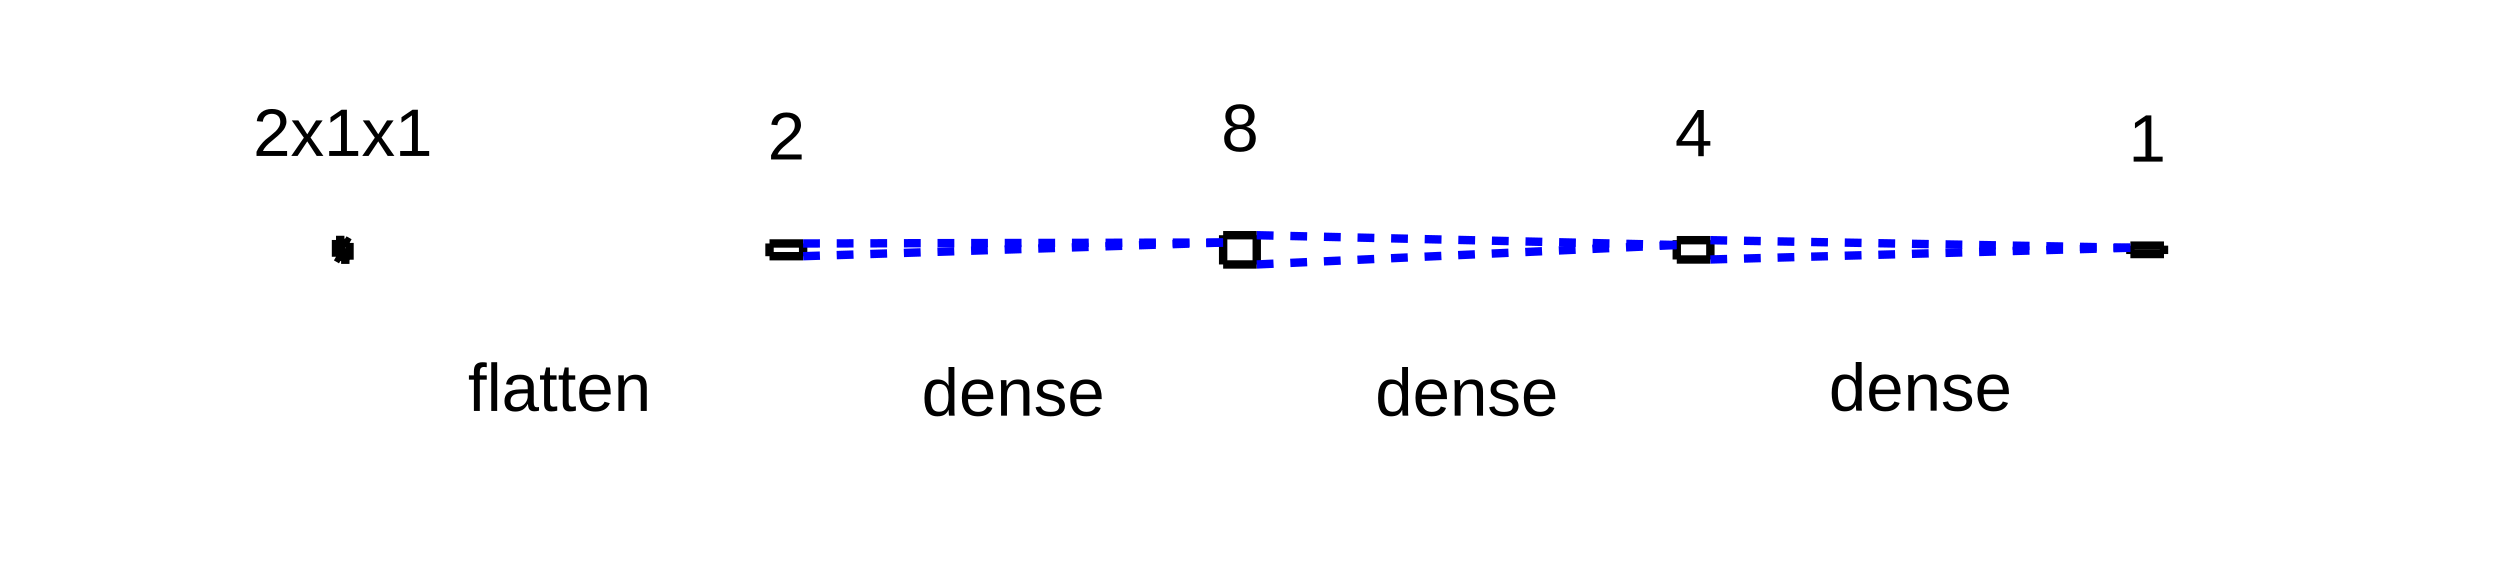
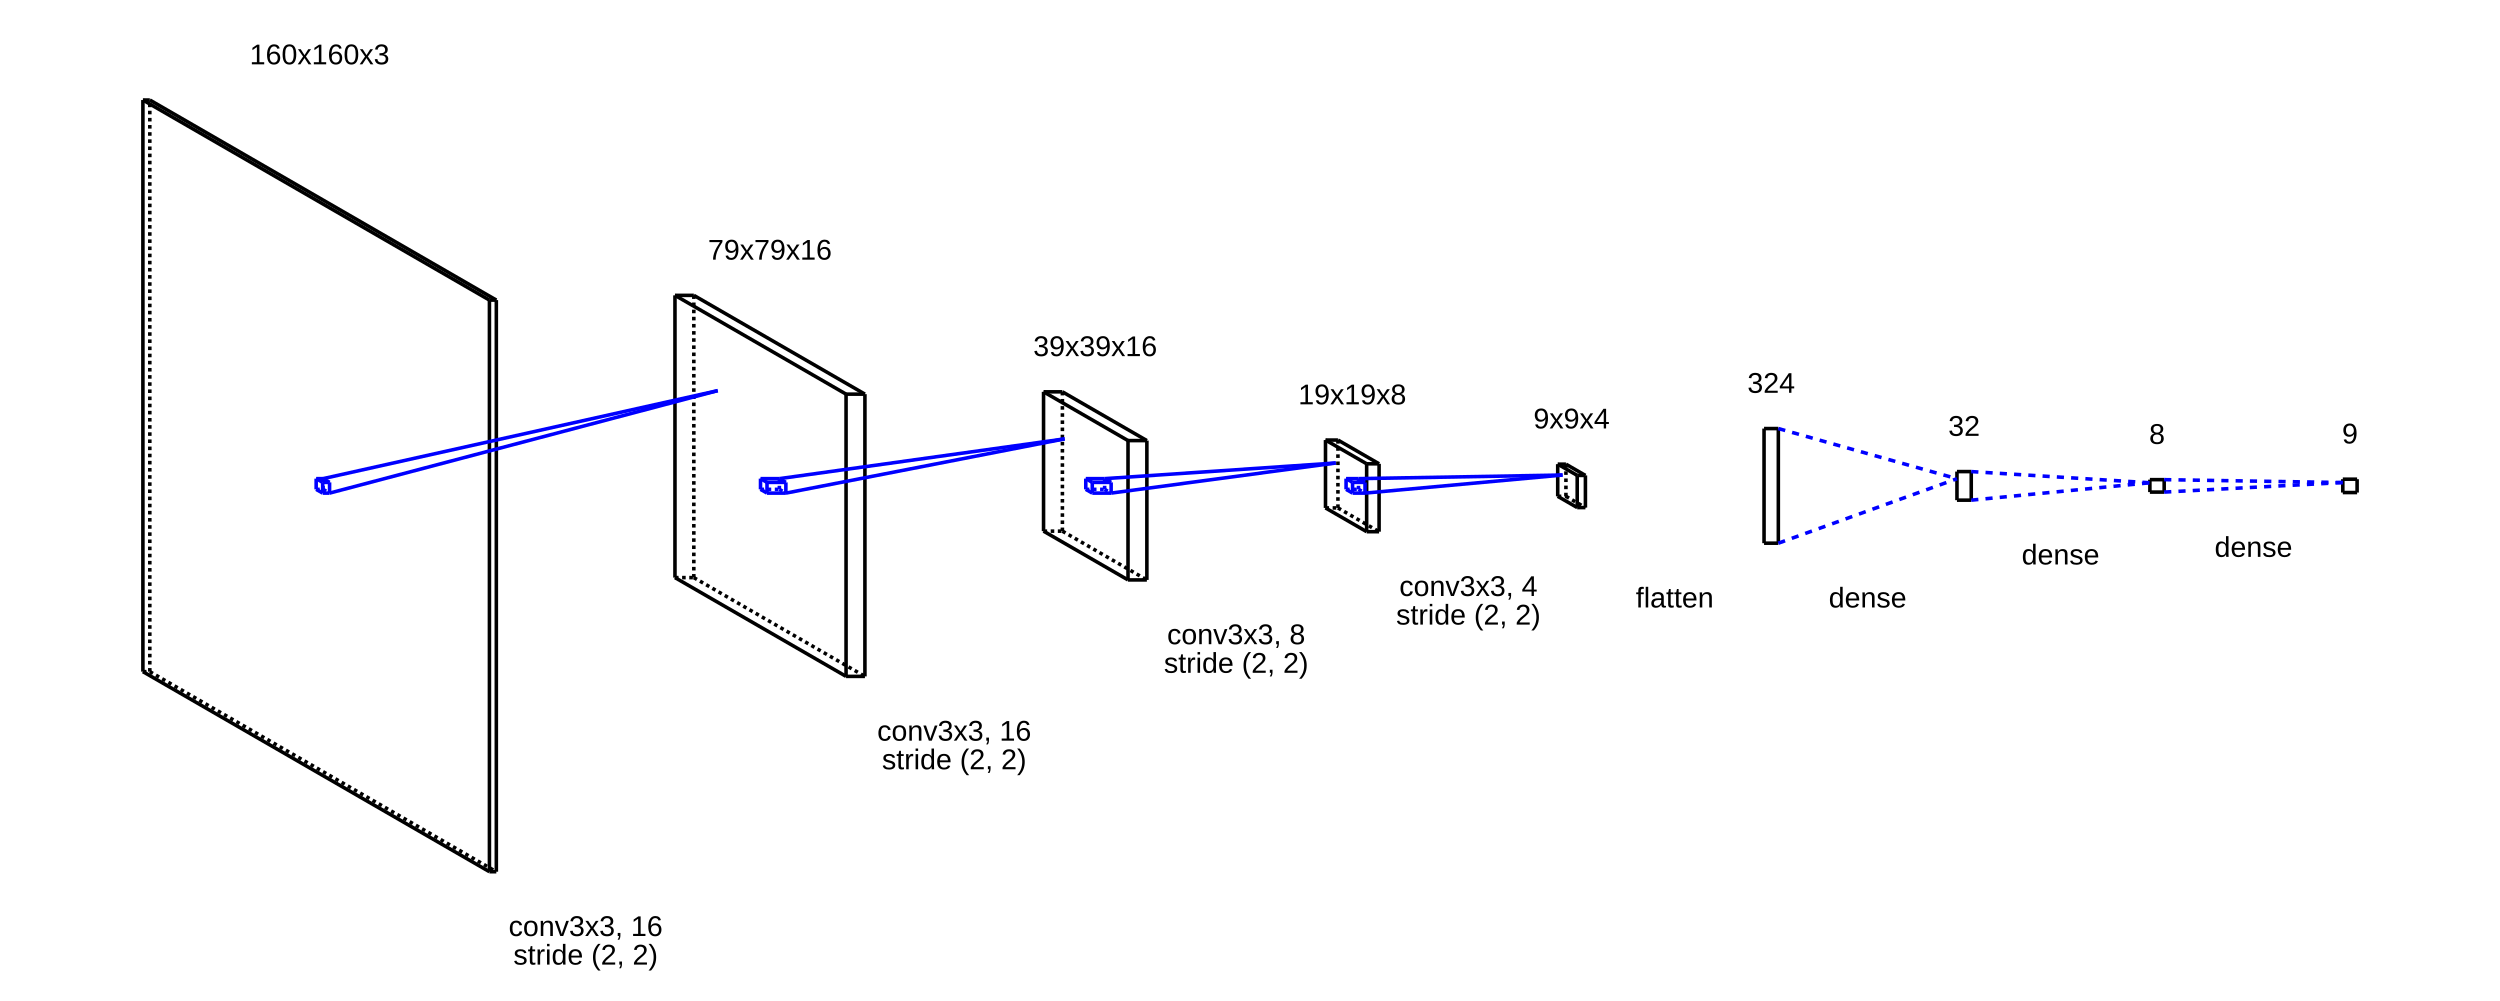
- <svg xmlns="http://www.w3.org/2000/svg" width="297.606" height="67.482" viewBox="-40 -29.741 297.606 67.482">
-   <line x1="0" y1="0.825" x2="0" y2="-1.175" stroke-width="1" stroke-dasharray="none" stroke="rgb(0, 0, 0)" />
-   <line x1="1.0" y1="0.825" x2="1.0" y2="-1.175" stroke-width="1" stroke-dasharray="1" stroke="rgb(0, 0, 0)" />
-   <line x1="0.606" y1="1.175" x2="0.606" y2="-0.825" stroke-width="1" stroke-dasharray="none" stroke="rgb(0, 0, 0)" />
-   <line x1="1.606" y1="1.175" x2="1.606" y2="-0.825" stroke-width="1" stroke-dasharray="none" stroke="rgb(0, 0, 0)" />
-   <line x1="0" y1="0.825" x2="0.606" y2="1.175" stroke-width="1" stroke-dasharray="none" stroke="rgb(0, 0, 0)" />
-   <line x1="0" y1="-1.175" x2="0.606" y2="-0.825" stroke-width="1" stroke-dasharray="none" stroke="rgb(0, 0, 0)" />
-   <line x1="1.0" y1="0.825" x2="1.606" y2="1.175" stroke-width="1" stroke-dasharray="1" stroke="rgb(0, 0, 0)" />
-   <line x1="1.0" y1="-1.175" x2="1.606" y2="-0.825" stroke-width="1" stroke-dasharray="none" stroke="rgb(0, 0, 0)" />
-   <line x1="0" y1="0.825" x2="1.0" y2="0.825" stroke-width="1" stroke-dasharray="1" stroke="rgb(0, 0, 0)" />
-   <line x1="0.606" y1="1.175" x2="1.606" y2="1.175" stroke-width="1" stroke-dasharray="none" stroke="rgb(0, 0, 0)" />
-   <line x1="0" y1="-1.175" x2="1.0" y2="-1.175" stroke-width="1" stroke-dasharray="none" stroke="rgb(0, 0, 0)" />
-   <line x1="0.606" y1="-0.825" x2="1.606" y2="-0.825" stroke-width="1" stroke-dasharray="none" stroke="rgb(0, 0, 0)" />
-   <text x="0.803" y="-11.175" font-family="arial" font-size="8px" text-anchor="middle" fill="rgb(0, 0, 0)">2x1x1</text>
-   <line x1="51.606" y1="-0.758" x2="51.606" y2="0.758" stroke-width="1" stroke-dasharray="none" stroke="rgb(0, 0, 0)" />
-   <line x1="51.606" y1="0.758" x2="55.606" y2="0.758" stroke-width="1" stroke-dasharray="none" stroke="rgb(0, 0, 0)" />
-   <line x1="55.606" y1="0.758" x2="55.606" y2="-0.758" stroke-width="1" stroke-dasharray="none" stroke="rgb(0, 0, 0)" />
-   <line x1="55.606" y1="-0.758" x2="51.606" y2="-0.758" stroke-width="1" stroke-dasharray="none" stroke="rgb(0, 0, 0)" />
-   <text x="53.606" y="-10.758" font-family="arial" font-size="8px" text-anchor="middle" fill="rgb(0, 0, 0)">2</text>
-   <line x1="105.606" y1="-1.741" x2="105.606" y2="1.741" stroke-width="1" stroke-dasharray="none" stroke="rgb(0, 0, 0)" />
-   <line x1="105.606" y1="1.741" x2="109.606" y2="1.741" stroke-width="1" stroke-dasharray="none" stroke="rgb(0, 0, 0)" />
-   <line x1="109.606" y1="1.741" x2="109.606" y2="-1.741" stroke-width="1" stroke-dasharray="none" stroke="rgb(0, 0, 0)" />
-   <line x1="109.606" y1="-1.741" x2="105.606" y2="-1.741" stroke-width="1" stroke-dasharray="none" stroke="rgb(0, 0, 0)" />
-   <text x="107.606" y="-11.741" font-family="arial" font-size="8px" text-anchor="middle" fill="rgb(0, 0, 0)">8</text>
-   <line x1="159.606" y1="-1.149" x2="159.606" y2="1.149" stroke-width="1" stroke-dasharray="none" stroke="rgb(0, 0, 0)" />
-   <line x1="159.606" y1="1.149" x2="163.606" y2="1.149" stroke-width="1" stroke-dasharray="none" stroke="rgb(0, 0, 0)" />
-   <line x1="163.606" y1="1.149" x2="163.606" y2="-1.149" stroke-width="1" stroke-dasharray="none" stroke="rgb(0, 0, 0)" />
-   <line x1="163.606" y1="-1.149" x2="159.606" y2="-1.149" stroke-width="1" stroke-dasharray="none" stroke="rgb(0, 0, 0)" />
-   <text x="161.606" y="-11.149" font-family="arial" font-size="8px" text-anchor="middle" fill="rgb(0, 0, 0)">4</text>
-   <line x1="213.606" y1="-0.5" x2="213.606" y2="0.5" stroke-width="1" stroke-dasharray="none" stroke="rgb(0, 0, 0)" />
-   <line x1="213.606" y1="0.5" x2="217.606" y2="0.5" stroke-width="1" stroke-dasharray="none" stroke="rgb(0, 0, 0)" />
-   <line x1="217.606" y1="0.5" x2="217.606" y2="-0.5" stroke-width="1" stroke-dasharray="none" stroke="rgb(0, 0, 0)" />
-   <line x1="217.606" y1="-0.5" x2="213.606" y2="-0.5" stroke-width="1" stroke-dasharray="none" stroke="rgb(0, 0, 0)" />
-   <text x="215.606" y="-10.5" font-family="arial" font-size="8px" text-anchor="middle" fill="rgb(0, 0, 0)">1</text>
-   <text x="26.606" y="19.175" font-family="arial" font-size="8px" text-anchor="middle" fill="rgb(0, 0, 0)">flatten</text>
-   <line x1="55.606" y1="-0.758" x2="105.606" y2="-0.871" stroke-width="1" stroke-dasharray="2" stroke="rgb(0, 0, 255)" />
-   <line x1="55.606" y1="0.758" x2="105.606" y2="-0.871" stroke-width="1" stroke-dasharray="2" stroke="rgb(0, 0, 255)" />
-   <text x="80.606" y="19.741" font-family="arial" font-size="8px" text-anchor="middle" fill="rgb(0, 0, 0)">dense</text>
-   <line x1="109.606" y1="-1.741" x2="159.606" y2="-0.574" stroke-width="1" stroke-dasharray="2" stroke="rgb(0, 0, 255)" />
-   <line x1="109.606" y1="1.741" x2="159.606" y2="-0.574" stroke-width="1" stroke-dasharray="2" stroke="rgb(0, 0, 255)" />
-   <text x="134.606" y="19.741" font-family="arial" font-size="8px" text-anchor="middle" fill="rgb(0, 0, 0)">dense</text>
-   <line x1="163.606" y1="-1.149" x2="213.606" y2="-0.25" stroke-width="1" stroke-dasharray="2" stroke="rgb(0, 0, 255)" />
-   <line x1="163.606" y1="1.149" x2="213.606" y2="-0.25" stroke-width="1" stroke-dasharray="2" stroke="rgb(0, 0, 255)" />
-   <text x="188.606" y="19.149" font-family="arial" font-size="8px" text-anchor="middle" fill="rgb(0, 0, 0)">dense</text>
+ <svg xmlns="http://www.w3.org/2000/svg" width="699.771" height="280.0" viewBox="-40 -136.0 699.771 280.0">
+   <line x1="0" y1="52.0" x2="0" y2="-108.0" stroke-width="1" stroke-dasharray="none" stroke="rgb(0, 0, 0)" />
+   <line x1="1.933" y1="52.0" x2="1.933" y2="-108.0" stroke-width="1" stroke-dasharray="1" stroke="rgb(0, 0, 0)" />
+   <line x1="96.995" y1="108.0" x2="96.995" y2="-52.0" stroke-width="1" stroke-dasharray="none" stroke="rgb(0, 0, 0)" />
+   <line x1="98.928" y1="108.0" x2="98.928" y2="-52.0" stroke-width="1" stroke-dasharray="none" stroke="rgb(0, 0, 0)" />
+   <line x1="0" y1="52.0" x2="96.995" y2="108.0" stroke-width="1" stroke-dasharray="none" stroke="rgb(0, 0, 0)" />
+   <line x1="0" y1="-108.0" x2="96.995" y2="-52.0" stroke-width="1" stroke-dasharray="none" stroke="rgb(0, 0, 0)" />
+   <line x1="1.933" y1="52.0" x2="98.928" y2="108.0" stroke-width="1" stroke-dasharray="1" stroke="rgb(0, 0, 0)" />
+   <line x1="1.933" y1="-108.0" x2="98.928" y2="-52.0" stroke-width="1" stroke-dasharray="none" stroke="rgb(0, 0, 0)" />
+   <line x1="0" y1="52.0" x2="1.933" y2="52.0" stroke-width="1" stroke-dasharray="1" stroke="rgb(0, 0, 0)" />
+   <line x1="96.995" y1="108.0" x2="98.928" y2="108.0" stroke-width="1" stroke-dasharray="none" stroke="rgb(0, 0, 0)" />
+   <line x1="0" y1="-108.0" x2="1.933" y2="-108.0" stroke-width="1" stroke-dasharray="none" stroke="rgb(0, 0, 0)" />
+   <line x1="96.995" y1="-52.0" x2="98.928" y2="-52.0" stroke-width="1" stroke-dasharray="none" stroke="rgb(0, 0, 0)" />
+   <text x="49.464" y="-118.0" font-family="arial" font-size="8px" text-anchor="middle" fill="rgb(0, 0, 0)">160x160x3</text>
+   <line x1="148.928" y1="25.675" x2="148.928" y2="-53.325" stroke-width="1" stroke-dasharray="none" stroke="rgb(0, 0, 0)" />
+   <line x1="154.206" y1="25.675" x2="154.206" y2="-53.325" stroke-width="1" stroke-dasharray="1" stroke="rgb(0, 0, 0)" />
+   <line x1="196.819" y1="53.325" x2="196.819" y2="-25.675" stroke-width="1" stroke-dasharray="none" stroke="rgb(0, 0, 0)" />
+   <line x1="202.097" y1="53.325" x2="202.097" y2="-25.675" stroke-width="1" stroke-dasharray="none" stroke="rgb(0, 0, 0)" />
+   <line x1="148.928" y1="25.675" x2="196.819" y2="53.325" stroke-width="1" stroke-dasharray="none" stroke="rgb(0, 0, 0)" />
+   <line x1="148.928" y1="-53.325" x2="196.819" y2="-25.675" stroke-width="1" stroke-dasharray="none" stroke="rgb(0, 0, 0)" />
+   <line x1="154.206" y1="25.675" x2="202.097" y2="53.325" stroke-width="1" stroke-dasharray="1" stroke="rgb(0, 0, 0)" />
+   <line x1="154.206" y1="-53.325" x2="202.097" y2="-25.675" stroke-width="1" stroke-dasharray="none" stroke="rgb(0, 0, 0)" />
+   <line x1="148.928" y1="25.675" x2="154.206" y2="25.675" stroke-width="1" stroke-dasharray="1" stroke="rgb(0, 0, 0)" />
+   <line x1="196.819" y1="53.325" x2="202.097" y2="53.325" stroke-width="1" stroke-dasharray="none" stroke="rgb(0, 0, 0)" />
+   <line x1="148.928" y1="-53.325" x2="154.206" y2="-53.325" stroke-width="1" stroke-dasharray="none" stroke="rgb(0, 0, 0)" />
+   <line x1="196.819" y1="-25.675" x2="202.097" y2="-25.675" stroke-width="1" stroke-dasharray="none" stroke="rgb(0, 0, 0)" />
+   <text x="175.513" y="-63.325" font-family="arial" font-size="8px" text-anchor="middle" fill="rgb(0, 0, 0)">79x79x16</text>
+   <line x1="252.097" y1="12.675" x2="252.097" y2="-26.325" stroke-width="1" stroke-dasharray="none" stroke="rgb(0, 0, 0)" />
+   <line x1="257.375" y1="12.675" x2="257.375" y2="-26.325" stroke-width="1" stroke-dasharray="1" stroke="rgb(0, 0, 0)" />
+   <line x1="275.74" y1="26.325" x2="275.74" y2="-12.675" stroke-width="1" stroke-dasharray="none" stroke="rgb(0, 0, 0)" />
+   <line x1="281.018" y1="26.325" x2="281.018" y2="-12.675" stroke-width="1" stroke-dasharray="none" stroke="rgb(0, 0, 0)" />
+   <line x1="252.097" y1="12.675" x2="275.74" y2="26.325" stroke-width="1" stroke-dasharray="none" stroke="rgb(0, 0, 0)" />
+   <line x1="252.097" y1="-26.325" x2="275.74" y2="-12.675" stroke-width="1" stroke-dasharray="none" stroke="rgb(0, 0, 0)" />
+   <line x1="257.375" y1="12.675" x2="281.018" y2="26.325" stroke-width="1" stroke-dasharray="1" stroke="rgb(0, 0, 0)" />
+   <line x1="257.375" y1="-26.325" x2="281.018" y2="-12.675" stroke-width="1" stroke-dasharray="none" stroke="rgb(0, 0, 0)" />
+   <line x1="252.097" y1="12.675" x2="257.375" y2="12.675" stroke-width="1" stroke-dasharray="1" stroke="rgb(0, 0, 0)" />
+   <line x1="275.74" y1="26.325" x2="281.018" y2="26.325" stroke-width="1" stroke-dasharray="none" stroke="rgb(0, 0, 0)" />
+   <line x1="252.097" y1="-26.325" x2="257.375" y2="-26.325" stroke-width="1" stroke-dasharray="none" stroke="rgb(0, 0, 0)" />
+   <line x1="275.74" y1="-12.675" x2="281.018" y2="-12.675" stroke-width="1" stroke-dasharray="none" stroke="rgb(0, 0, 0)" />
+   <text x="266.558" y="-36.325" font-family="arial" font-size="8px" text-anchor="middle" fill="rgb(0, 0, 0)">39x39x16</text>
+   <line x1="331.018" y1="6.175" x2="331.018" y2="-12.825" stroke-width="1" stroke-dasharray="none" stroke="rgb(0, 0, 0)" />
+   <line x1="334.5" y1="6.175" x2="334.5" y2="-12.825" stroke-width="1" stroke-dasharray="1" stroke="rgb(0, 0, 0)" />
+   <line x1="342.536" y1="12.825" x2="342.536" y2="-6.175" stroke-width="1" stroke-dasharray="none" stroke="rgb(0, 0, 0)" />
+   <line x1="346.018" y1="12.825" x2="346.018" y2="-6.175" stroke-width="1" stroke-dasharray="none" stroke="rgb(0, 0, 0)" />
+   <line x1="331.018" y1="6.175" x2="342.536" y2="12.825" stroke-width="1" stroke-dasharray="none" stroke="rgb(0, 0, 0)" />
+   <line x1="331.018" y1="-12.825" x2="342.536" y2="-6.175" stroke-width="1" stroke-dasharray="none" stroke="rgb(0, 0, 0)" />
+   <line x1="334.5" y1="6.175" x2="346.018" y2="12.825" stroke-width="1" stroke-dasharray="1" stroke="rgb(0, 0, 0)" />
+   <line x1="334.5" y1="-12.825" x2="346.018" y2="-6.175" stroke-width="1" stroke-dasharray="none" stroke="rgb(0, 0, 0)" />
+   <line x1="331.018" y1="6.175" x2="334.5" y2="6.175" stroke-width="1" stroke-dasharray="1" stroke="rgb(0, 0, 0)" />
+   <line x1="342.536" y1="12.825" x2="346.018" y2="12.825" stroke-width="1" stroke-dasharray="none" stroke="rgb(0, 0, 0)" />
+   <line x1="331.018" y1="-12.825" x2="334.5" y2="-12.825" stroke-width="1" stroke-dasharray="none" stroke="rgb(0, 0, 0)" />
+   <line x1="342.536" y1="-6.175" x2="346.018" y2="-6.175" stroke-width="1" stroke-dasharray="none" stroke="rgb(0, 0, 0)" />
+   <text x="338.518" y="-22.825" font-family="arial" font-size="8px" text-anchor="middle" fill="rgb(0, 0, 0)">19x19x8</text>
+   <line x1="396.018" y1="2.925" x2="396.018" y2="-6.075" stroke-width="1" stroke-dasharray="none" stroke="rgb(0, 0, 0)" />
+   <line x1="398.316" y1="2.925" x2="398.316" y2="-6.075" stroke-width="1" stroke-dasharray="1" stroke="rgb(0, 0, 0)" />
+   <line x1="401.474" y1="6.075" x2="401.474" y2="-2.925" stroke-width="1" stroke-dasharray="none" stroke="rgb(0, 0, 0)" />
+   <line x1="403.771" y1="6.075" x2="403.771" y2="-2.925" stroke-width="1" stroke-dasharray="none" stroke="rgb(0, 0, 0)" />
+   <line x1="396.018" y1="2.925" x2="401.474" y2="6.075" stroke-width="1" stroke-dasharray="none" stroke="rgb(0, 0, 0)" />
+   <line x1="396.018" y1="-6.075" x2="401.474" y2="-2.925" stroke-width="1" stroke-dasharray="none" stroke="rgb(0, 0, 0)" />
+   <line x1="398.316" y1="2.925" x2="403.771" y2="6.075" stroke-width="1" stroke-dasharray="1" stroke="rgb(0, 0, 0)" />
+   <line x1="398.316" y1="-6.075" x2="403.771" y2="-2.925" stroke-width="1" stroke-dasharray="none" stroke="rgb(0, 0, 0)" />
+   <line x1="396.018" y1="2.925" x2="398.316" y2="2.925" stroke-width="1" stroke-dasharray="1" stroke="rgb(0, 0, 0)" />
+   <line x1="401.474" y1="6.075" x2="403.771" y2="6.075" stroke-width="1" stroke-dasharray="none" stroke="rgb(0, 0, 0)" />
+   <line x1="396.018" y1="-6.075" x2="398.316" y2="-6.075" stroke-width="1" stroke-dasharray="none" stroke="rgb(0, 0, 0)" />
+   <line x1="401.474" y1="-2.925" x2="403.771" y2="-2.925" stroke-width="1" stroke-dasharray="none" stroke="rgb(0, 0, 0)" />
+   <text x="399.895" y="-16.075" font-family="arial" font-size="8px" text-anchor="middle" fill="rgb(0, 0, 0)">9x9x4</text>
+   <line x1="453.771" y1="-16.043" x2="453.771" y2="16.043" stroke-width="1" stroke-dasharray="none" stroke="rgb(0, 0, 0)" />
+   <line x1="453.771" y1="16.043" x2="457.771" y2="16.043" stroke-width="1" stroke-dasharray="none" stroke="rgb(0, 0, 0)" />
+   <line x1="457.771" y1="16.043" x2="457.771" y2="-16.043" stroke-width="1" stroke-dasharray="none" stroke="rgb(0, 0, 0)" />
+   <line x1="457.771" y1="-16.043" x2="453.771" y2="-16.043" stroke-width="1" stroke-dasharray="none" stroke="rgb(0, 0, 0)" />
+   <text x="455.771" y="-26.043" font-family="arial" font-size="8px" text-anchor="middle" fill="rgb(0, 0, 0)">324</text>
+   <line x1="507.771" y1="-4" x2="507.771" y2="4" stroke-width="1" stroke-dasharray="none" stroke="rgb(0, 0, 0)" />
+   <line x1="507.771" y1="4" x2="511.771" y2="4" stroke-width="1" stroke-dasharray="none" stroke="rgb(0, 0, 0)" />
+   <line x1="511.771" y1="4" x2="511.771" y2="-4" stroke-width="1" stroke-dasharray="none" stroke="rgb(0, 0, 0)" />
+   <line x1="511.771" y1="-4" x2="507.771" y2="-4" stroke-width="1" stroke-dasharray="none" stroke="rgb(0, 0, 0)" />
+   <text x="509.771" y="-14.0" font-family="arial" font-size="8px" text-anchor="middle" fill="rgb(0, 0, 0)">32</text>
+   <line x1="561.771" y1="-1.741" x2="561.771" y2="1.741" stroke-width="1" stroke-dasharray="none" stroke="rgb(0, 0, 0)" />
+   <line x1="561.771" y1="1.741" x2="565.771" y2="1.741" stroke-width="1" stroke-dasharray="none" stroke="rgb(0, 0, 0)" />
+   <line x1="565.771" y1="1.741" x2="565.771" y2="-1.741" stroke-width="1" stroke-dasharray="none" stroke="rgb(0, 0, 0)" />
+   <line x1="565.771" y1="-1.741" x2="561.771" y2="-1.741" stroke-width="1" stroke-dasharray="none" stroke="rgb(0, 0, 0)" />
+   <text x="563.771" y="-11.741" font-family="arial" font-size="8px" text-anchor="middle" fill="rgb(0, 0, 0)">8</text>
+   <line x1="615.771" y1="-1.869" x2="615.771" y2="1.869" stroke-width="1" stroke-dasharray="none" stroke="rgb(0, 0, 0)" />
+   <line x1="615.771" y1="1.869" x2="619.771" y2="1.869" stroke-width="1" stroke-dasharray="none" stroke="rgb(0, 0, 0)" />
+   <line x1="619.771" y1="1.869" x2="619.771" y2="-1.869" stroke-width="1" stroke-dasharray="none" stroke="rgb(0, 0, 0)" />
+   <line x1="619.771" y1="-1.869" x2="615.771" y2="-1.869" stroke-width="1" stroke-dasharray="none" stroke="rgb(0, 0, 0)" />
+   <text x="617.771" y="-11.869" font-family="arial" font-size="8px" text-anchor="middle" fill="rgb(0, 0, 0)">9</text>
+   <line x1="48.497" y1="0.975" x2="48.497" y2="-2.025" stroke-width="1" stroke-dasharray="none" stroke="rgb(0, 0, 255)" />
+   <line x1="50.431" y1="0.975" x2="50.431" y2="-2.025" stroke-width="1" stroke-dasharray="1" stroke="rgb(0, 0, 255)" />
+   <line x1="50.316" y1="2.025" x2="50.316" y2="-0.975" stroke-width="1" stroke-dasharray="none" stroke="rgb(0, 0, 255)" />
+   <line x1="52.249" y1="2.025" x2="52.249" y2="-0.975" stroke-width="1" stroke-dasharray="none" stroke="rgb(0, 0, 255)" />
+   <line x1="48.497" y1="0.975" x2="50.316" y2="2.025" stroke-width="1" stroke-dasharray="none" stroke="rgb(0, 0, 255)" />
+   <line x1="48.497" y1="-2.025" x2="50.316" y2="-0.975" stroke-width="1" stroke-dasharray="none" stroke="rgb(0, 0, 255)" />
+   <line x1="50.431" y1="0.975" x2="52.249" y2="2.025" stroke-width="1" stroke-dasharray="1" stroke="rgb(0, 0, 255)" />
+   <line x1="50.431" y1="-2.025" x2="52.249" y2="-0.975" stroke-width="1" stroke-dasharray="none" stroke="rgb(0, 0, 255)" />
+   <line x1="48.497" y1="0.975" x2="50.431" y2="0.975" stroke-width="1" stroke-dasharray="1" stroke="rgb(0, 0, 255)" />
+   <line x1="50.316" y1="2.025" x2="52.249" y2="2.025" stroke-width="1" stroke-dasharray="none" stroke="rgb(0, 0, 255)" />
+   <line x1="48.497" y1="-2.025" x2="50.431" y2="-2.025" stroke-width="1" stroke-dasharray="none" stroke="rgb(0, 0, 255)" />
+   <line x1="50.316" y1="-0.975" x2="52.249" y2="-0.975" stroke-width="1" stroke-dasharray="none" stroke="rgb(0, 0, 255)" />
+   <line x1="50.431" y1="-2.025" x2="160.901" y2="-26.662" stroke-width="1" stroke-dasharray="none" stroke="rgb(0, 0, 255)" />
+   <line x1="52.249" y1="2.025" x2="160.901" y2="-26.662" stroke-width="1" stroke-dasharray="none" stroke="rgb(0, 0, 255)" />
+   <text x="123.928" y="126.0" font-family="arial" font-size="8px" text-anchor="middle" fill="rgb(0, 0, 0)">conv3x3, 16</text>
+   <text x="123.928" y="134.0" font-family="arial" font-size="8px" text-anchor="middle" fill="rgb(0, 0, 0)">stride (2, 2)</text>
+   <line x1="172.874" y1="0.975" x2="172.874" y2="-2.025" stroke-width="1" stroke-dasharray="none" stroke="rgb(0, 0, 255)" />
+   <line x1="178.152" y1="0.975" x2="178.152" y2="-2.025" stroke-width="1" stroke-dasharray="1" stroke="rgb(0, 0, 255)" />
+   <line x1="174.692" y1="2.025" x2="174.692" y2="-0.975" stroke-width="1" stroke-dasharray="none" stroke="rgb(0, 0, 255)" />
+   <line x1="179.97" y1="2.025" x2="179.97" y2="-0.975" stroke-width="1" stroke-dasharray="none" stroke="rgb(0, 0, 255)" />
+   <line x1="172.874" y1="0.975" x2="174.692" y2="2.025" stroke-width="1" stroke-dasharray="none" stroke="rgb(0, 0, 255)" />
+   <line x1="172.874" y1="-2.025" x2="174.692" y2="-0.975" stroke-width="1" stroke-dasharray="none" stroke="rgb(0, 0, 255)" />
+   <line x1="178.152" y1="0.975" x2="179.97" y2="2.025" stroke-width="1" stroke-dasharray="1" stroke="rgb(0, 0, 255)" />
+   <line x1="178.152" y1="-2.025" x2="179.97" y2="-0.975" stroke-width="1" stroke-dasharray="none" stroke="rgb(0, 0, 255)" />
+   <line x1="172.874" y1="0.975" x2="178.152" y2="0.975" stroke-width="1" stroke-dasharray="1" stroke="rgb(0, 0, 255)" />
+   <line x1="174.692" y1="2.025" x2="179.97" y2="2.025" stroke-width="1" stroke-dasharray="none" stroke="rgb(0, 0, 255)" />
+   <line x1="172.874" y1="-2.025" x2="178.152" y2="-2.025" stroke-width="1" stroke-dasharray="none" stroke="rgb(0, 0, 255)" />
+   <line x1="174.692" y1="-0.975" x2="179.97" y2="-0.975" stroke-width="1" stroke-dasharray="none" stroke="rgb(0, 0, 255)" />
+   <line x1="178.152" y1="-2.025" x2="258.008" y2="-13.162" stroke-width="1" stroke-dasharray="none" stroke="rgb(0, 0, 255)" />
+   <line x1="179.97" y1="2.025" x2="258.008" y2="-13.162" stroke-width="1" stroke-dasharray="none" stroke="rgb(0, 0, 255)" />
+   <text x="227.097" y="71.325" font-family="arial" font-size="8px" text-anchor="middle" fill="rgb(0, 0, 0)">conv3x3, 16</text>
+   <text x="227.097" y="79.325" font-family="arial" font-size="8px" text-anchor="middle" fill="rgb(0, 0, 0)">stride (2, 2)</text>
+   <line x1="263.919" y1="0.975" x2="263.919" y2="-2.025" stroke-width="1" stroke-dasharray="none" stroke="rgb(0, 0, 255)" />
+   <line x1="269.197" y1="0.975" x2="269.197" y2="-2.025" stroke-width="1" stroke-dasharray="1" stroke="rgb(0, 0, 255)" />
+   <line x1="265.737" y1="2.025" x2="265.737" y2="-0.975" stroke-width="1" stroke-dasharray="none" stroke="rgb(0, 0, 255)" />
+   <line x1="271.015" y1="2.025" x2="271.015" y2="-0.975" stroke-width="1" stroke-dasharray="none" stroke="rgb(0, 0, 255)" />
+   <line x1="263.919" y1="0.975" x2="265.737" y2="2.025" stroke-width="1" stroke-dasharray="none" stroke="rgb(0, 0, 255)" />
+   <line x1="263.919" y1="-2.025" x2="265.737" y2="-0.975" stroke-width="1" stroke-dasharray="none" stroke="rgb(0, 0, 255)" />
+   <line x1="269.197" y1="0.975" x2="271.015" y2="2.025" stroke-width="1" stroke-dasharray="1" stroke="rgb(0, 0, 255)" />
+   <line x1="269.197" y1="-2.025" x2="271.015" y2="-0.975" stroke-width="1" stroke-dasharray="none" stroke="rgb(0, 0, 255)" />
+   <line x1="263.919" y1="0.975" x2="269.197" y2="0.975" stroke-width="1" stroke-dasharray="1" stroke="rgb(0, 0, 255)" />
+   <line x1="265.737" y1="2.025" x2="271.015" y2="2.025" stroke-width="1" stroke-dasharray="none" stroke="rgb(0, 0, 255)" />
+   <line x1="263.919" y1="-2.025" x2="269.197" y2="-2.025" stroke-width="1" stroke-dasharray="none" stroke="rgb(0, 0, 255)" />
+   <line x1="265.737" y1="-0.975" x2="271.015" y2="-0.975" stroke-width="1" stroke-dasharray="none" stroke="rgb(0, 0, 255)" />
+   <line x1="269.197" y1="-2.025" x2="333.897" y2="-6.412" stroke-width="1" stroke-dasharray="none" stroke="rgb(0, 0, 255)" />
+   <line x1="271.015" y1="2.025" x2="333.897" y2="-6.412" stroke-width="1" stroke-dasharray="none" stroke="rgb(0, 0, 255)" />
+   <text x="306.018" y="44.325" font-family="arial" font-size="8px" text-anchor="middle" fill="rgb(0, 0, 0)">conv3x3, 8</text>
+   <text x="306.018" y="52.325" font-family="arial" font-size="8px" text-anchor="middle" fill="rgb(0, 0, 0)">stride (2, 2)</text>
+   <line x1="336.777" y1="0.975" x2="336.777" y2="-2.025" stroke-width="1" stroke-dasharray="none" stroke="rgb(0, 0, 255)" />
+   <line x1="340.259" y1="0.975" x2="340.259" y2="-2.025" stroke-width="1" stroke-dasharray="1" stroke="rgb(0, 0, 255)" />
+   <line x1="338.596" y1="2.025" x2="338.596" y2="-0.975" stroke-width="1" stroke-dasharray="none" stroke="rgb(0, 0, 255)" />
+   <line x1="342.078" y1="2.025" x2="342.078" y2="-0.975" stroke-width="1" stroke-dasharray="none" stroke="rgb(0, 0, 255)" />
+   <line x1="336.777" y1="0.975" x2="338.596" y2="2.025" stroke-width="1" stroke-dasharray="none" stroke="rgb(0, 0, 255)" />
+   <line x1="336.777" y1="-2.025" x2="338.596" y2="-0.975" stroke-width="1" stroke-dasharray="none" stroke="rgb(0, 0, 255)" />
+   <line x1="340.259" y1="0.975" x2="342.078" y2="2.025" stroke-width="1" stroke-dasharray="1" stroke="rgb(0, 0, 255)" />
+   <line x1="340.259" y1="-2.025" x2="342.078" y2="-0.975" stroke-width="1" stroke-dasharray="none" stroke="rgb(0, 0, 255)" />
+   <line x1="336.777" y1="0.975" x2="340.259" y2="0.975" stroke-width="1" stroke-dasharray="1" stroke="rgb(0, 0, 255)" />
+   <line x1="338.596" y1="2.025" x2="342.078" y2="2.025" stroke-width="1" stroke-dasharray="none" stroke="rgb(0, 0, 255)" />
+   <line x1="336.777" y1="-2.025" x2="340.259" y2="-2.025" stroke-width="1" stroke-dasharray="none" stroke="rgb(0, 0, 255)" />
+   <line x1="338.596" y1="-0.975" x2="342.078" y2="-0.975" stroke-width="1" stroke-dasharray="none" stroke="rgb(0, 0, 255)" />
+   <line x1="340.259" y1="-2.025" x2="397.382" y2="-3.037" stroke-width="1" stroke-dasharray="none" stroke="rgb(0, 0, 255)" />
+   <line x1="342.078" y1="2.025" x2="397.382" y2="-3.037" stroke-width="1" stroke-dasharray="none" stroke="rgb(0, 0, 255)" />
+   <text x="371.018" y="30.825" font-family="arial" font-size="8px" text-anchor="middle" fill="rgb(0, 0, 0)">conv3x3, 4</text>
+   <text x="371.018" y="38.825" font-family="arial" font-size="8px" text-anchor="middle" fill="rgb(0, 0, 0)">stride (2, 2)</text>
+   <text x="428.771" y="34.043" font-family="arial" font-size="8px" text-anchor="middle" fill="rgb(0, 0, 0)">flatten</text>
+   <line x1="457.771" y1="-16.043" x2="507.771" y2="-2" stroke-width="1" stroke-dasharray="2" stroke="rgb(0, 0, 255)" />
+   <line x1="457.771" y1="16.043" x2="507.771" y2="-2" stroke-width="1" stroke-dasharray="2" stroke="rgb(0, 0, 255)" />
+   <text x="482.771" y="34.043" font-family="arial" font-size="8px" text-anchor="middle" fill="rgb(0, 0, 0)">dense</text>
+   <line x1="511.771" y1="-4" x2="561.771" y2="-0.871" stroke-width="1" stroke-dasharray="2" stroke="rgb(0, 0, 255)" />
+   <line x1="511.771" y1="4" x2="561.771" y2="-0.871" stroke-width="1" stroke-dasharray="2" stroke="rgb(0, 0, 255)" />
+   <text x="536.771" y="22.0" font-family="arial" font-size="8px" text-anchor="middle" fill="rgb(0, 0, 0)">dense</text>
+   <line x1="565.771" y1="-1.741" x2="615.771" y2="-0.934" stroke-width="1" stroke-dasharray="2" stroke="rgb(0, 0, 255)" />
+   <line x1="565.771" y1="1.741" x2="615.771" y2="-0.934" stroke-width="1" stroke-dasharray="2" stroke="rgb(0, 0, 255)" />
+   <text x="590.771" y="19.869" font-family="arial" font-size="8px" text-anchor="middle" fill="rgb(0, 0, 0)">dense</text>
</svg>
